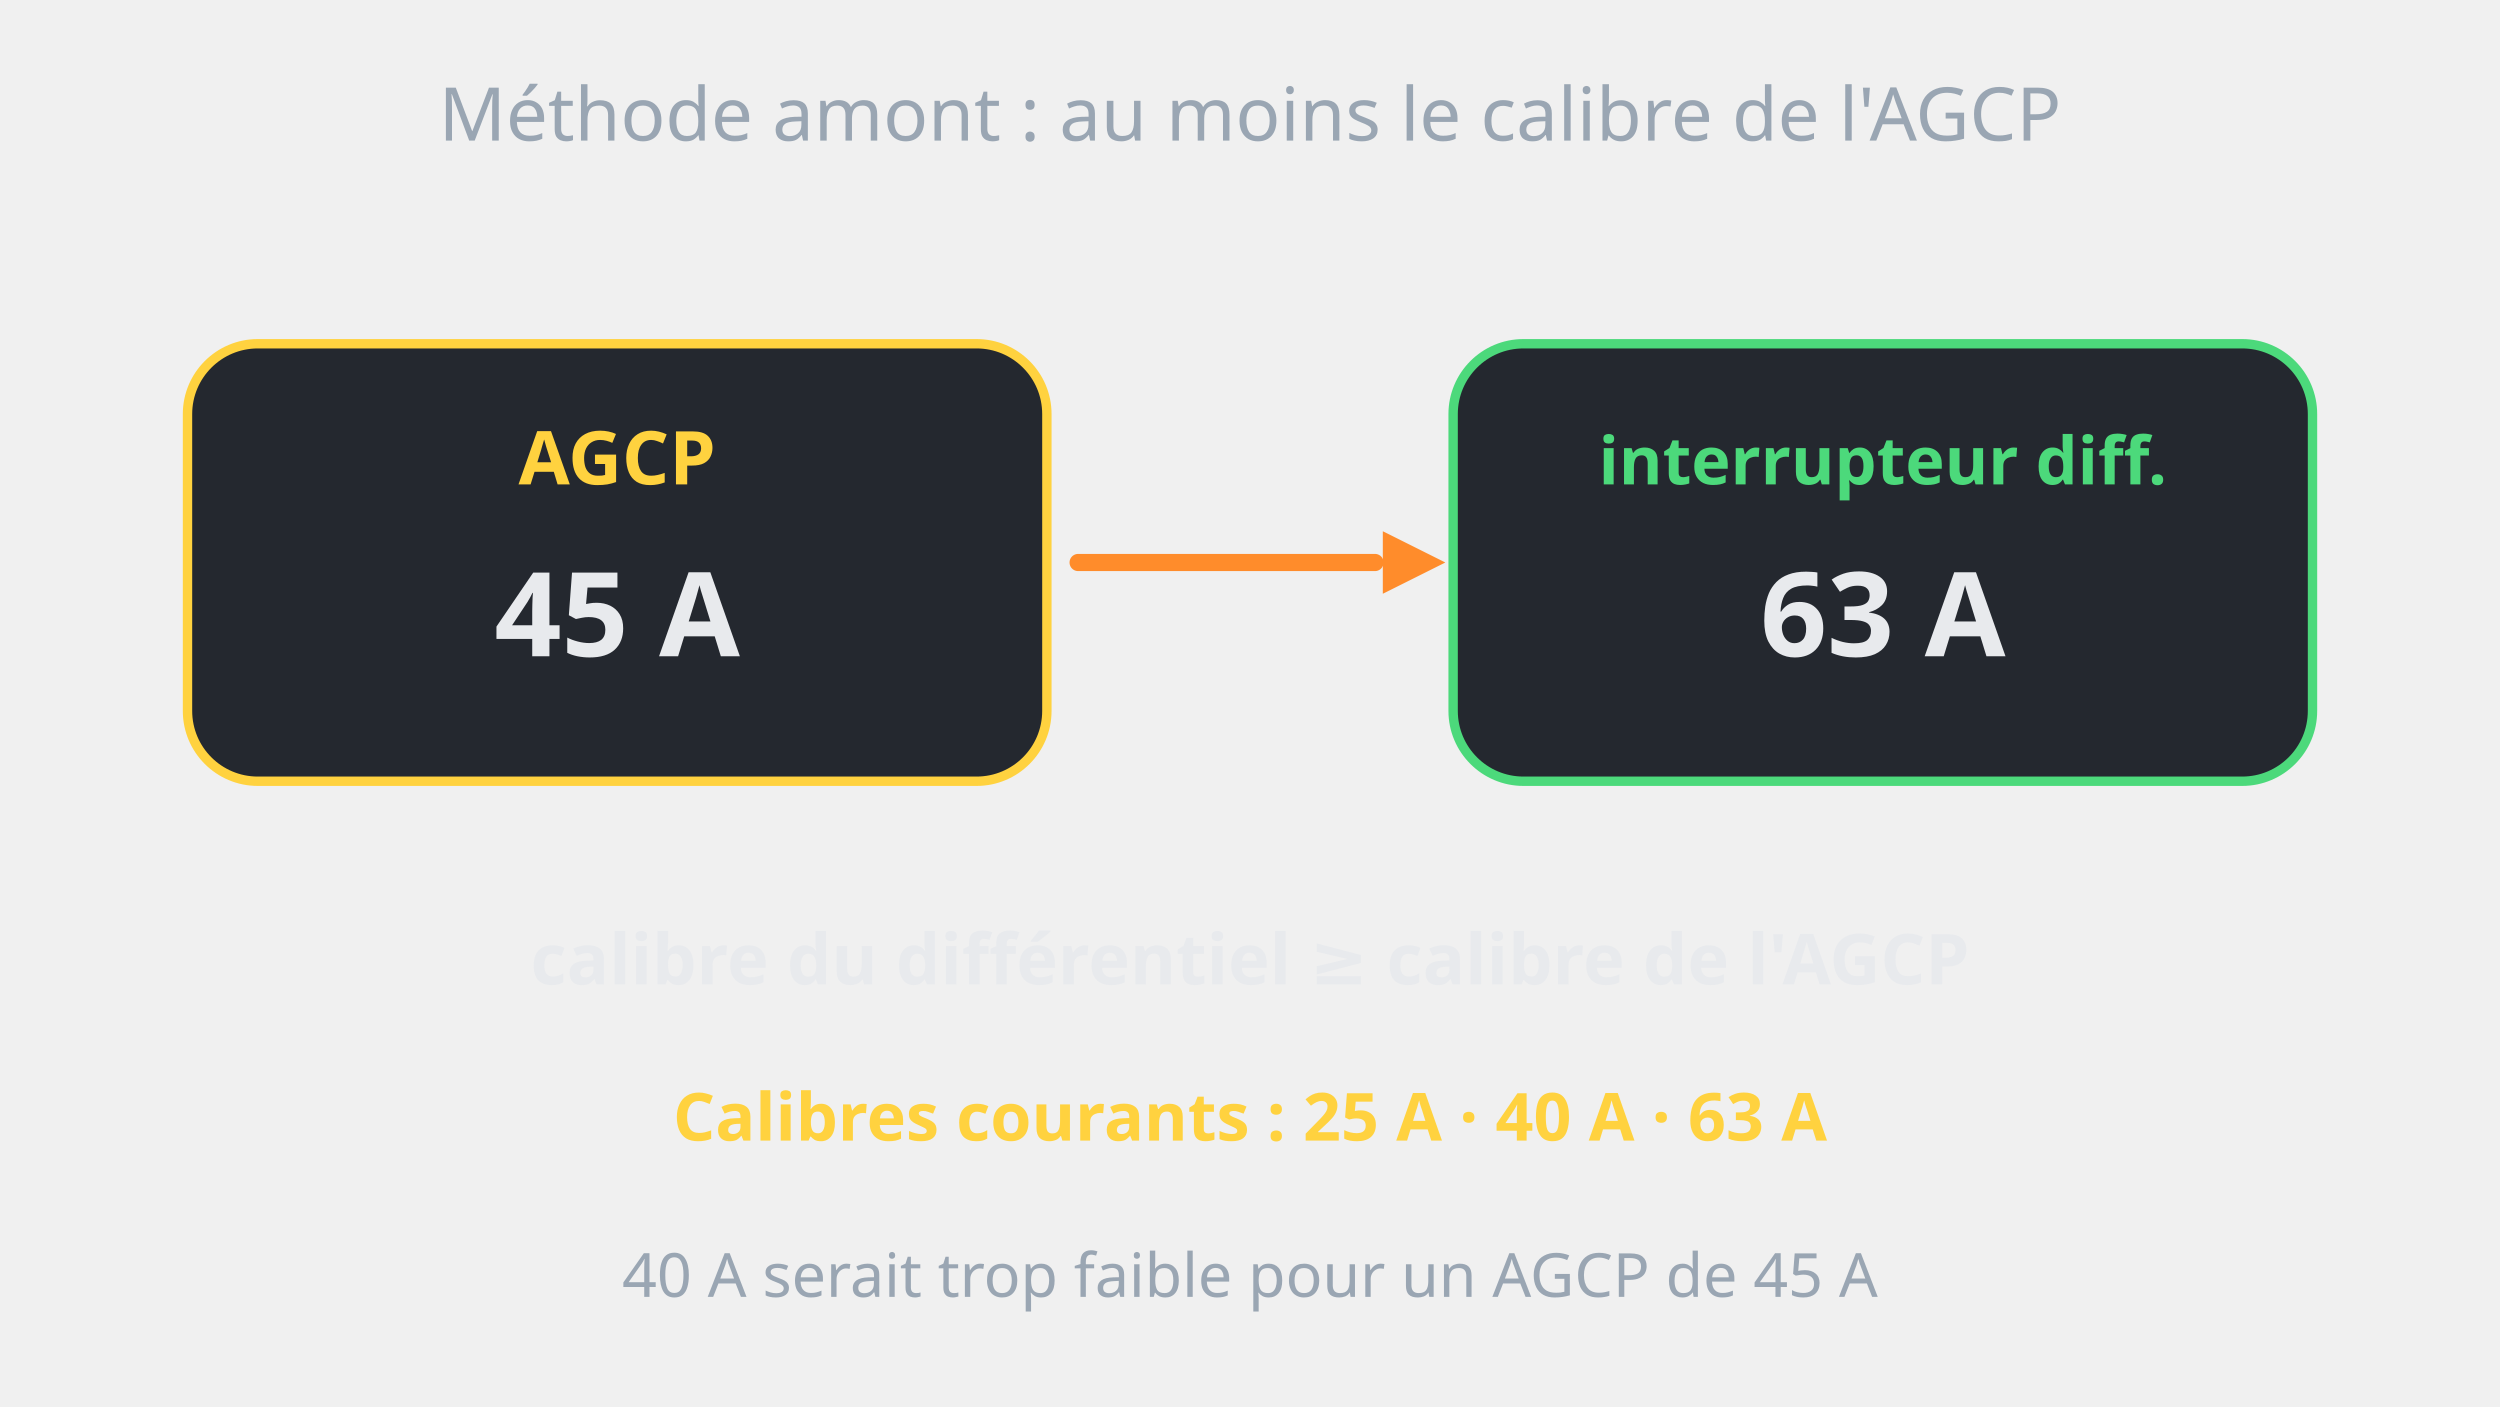
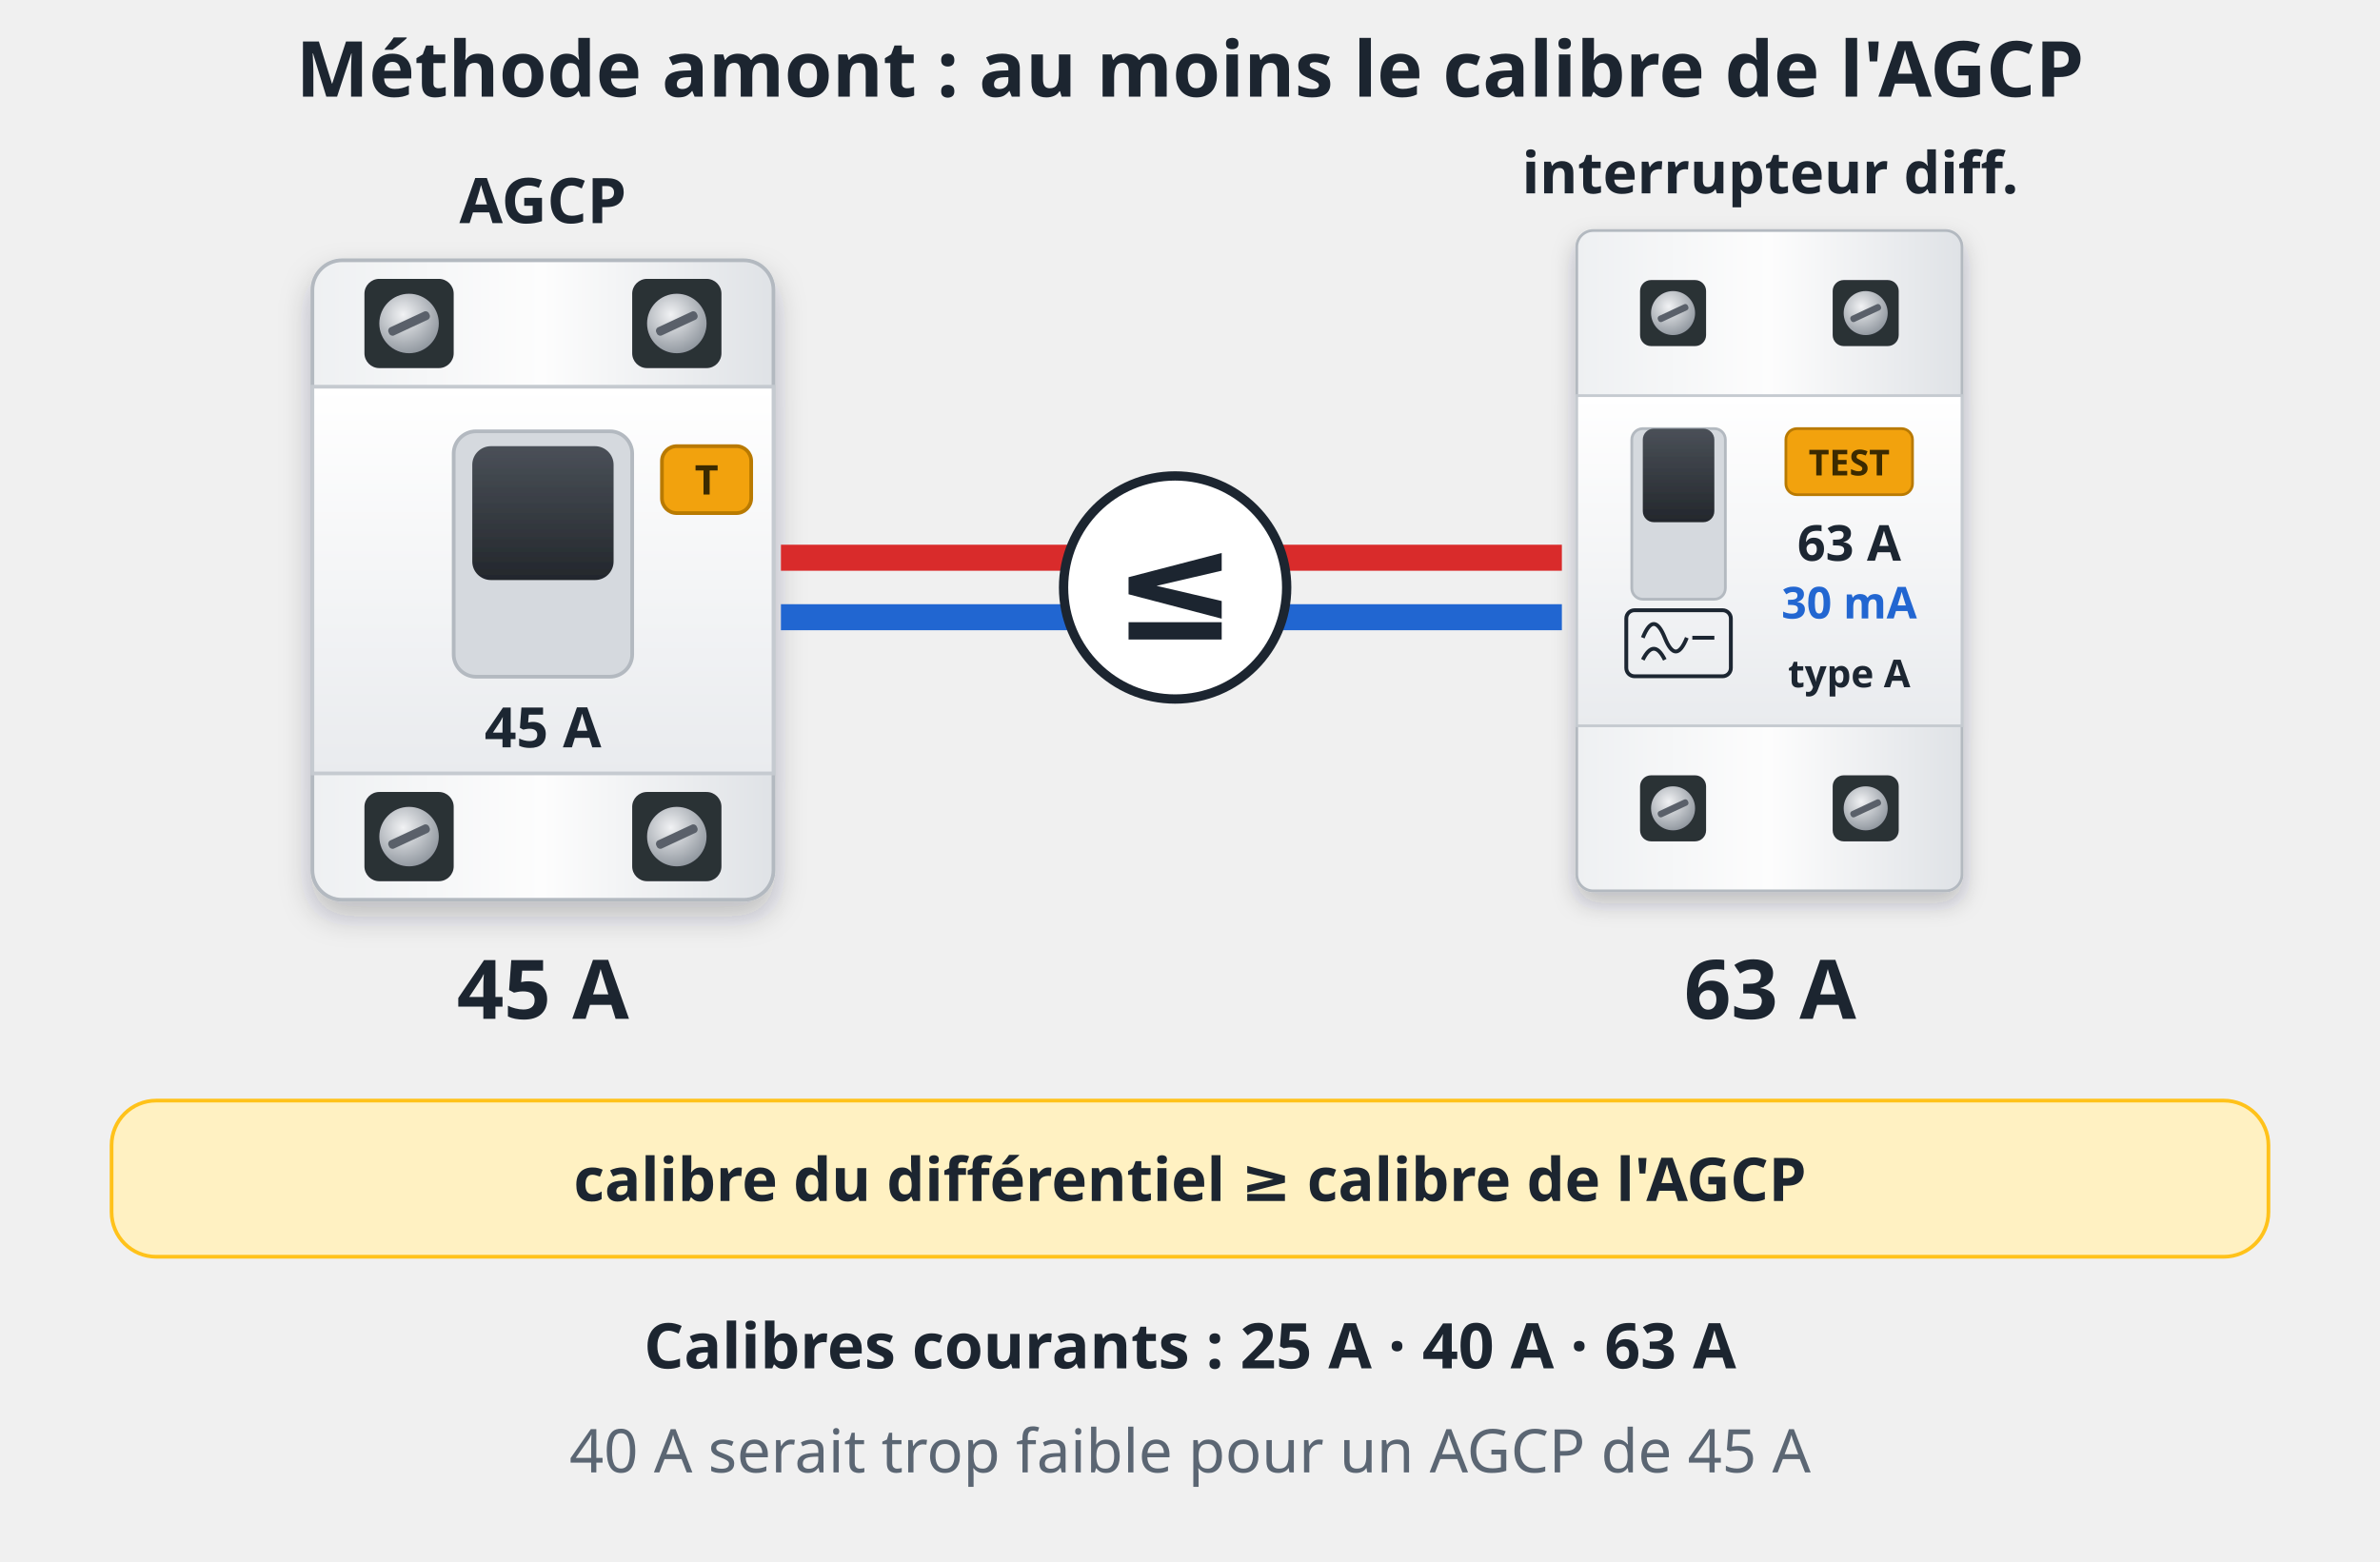
- <svg xmlns="http://www.w3.org/2000/svg" viewBox="0 0 320 180" font-family="'Segoe UI',system-ui,sans-serif" role="img" aria-label="Méthode amont : le calibre de l'interrupteur différentiel est au moins égal à celui du disjoncteur de branchement. Exemple : AGCP réglé sur 45 A, interrupteur différentiel de 63 A">
-   <text x="160" y="18" text-anchor="middle" font-size="9.5" fill="#9aa6b3" font-weight="normal">Méthode amont : au moins le calibre de l'AGCP</text>
-   <rect x="24" y="44" width="110" height="56" rx="9" fill="#24282f" stroke="#ffd23f" stroke-width="1.2" />
-   <text x="79" y="62" text-anchor="middle" font-size="9.5" fill="#ffd23f" font-weight="bold">AGCP</text>
-   <text x="79" y="84" text-anchor="middle" font-size="15" fill="#e8eaed" font-weight="bold">45 A</text>
-   <polyline points="138,72 176,72" fill="none" stroke="#ff8c2b" stroke-width="2.2" stroke-linecap="round" stroke-linejoin="round" />
-   <polygon points="185,72 177,68 177,76" fill="#ff8c2b" />
-   <rect x="186" y="44" width="110" height="56" rx="9" fill="#24282f" stroke="#4cd97b" stroke-width="1.2" />
-   <text x="241" y="62" text-anchor="middle" font-size="8.5" fill="#4cd97b" font-weight="bold">interrupteur diff.</text>
-   <text x="241" y="84" text-anchor="middle" font-size="15" fill="#e8eaed" font-weight="bold">63 A</text>
-   <text x="160" y="126" text-anchor="middle" font-size="9" fill="#e8eaed" font-weight="bold">calibre du différentiel ≥ calibre de l'AGCP</text>
-   <text x="160" y="146" text-anchor="middle" font-size="8.5" fill="#ffd23f" font-weight="bold">Calibres courants : 25 A · 40 A · 63 A</text>
-   <text x="160" y="166" text-anchor="middle" font-size="7.8" fill="#9aa6b3" font-weight="normal">40 A serait trop faible pour un AGCP de 45 A</text>
+ <svg xmlns="http://www.w3.org/2000/svg" viewBox="0 0 640 420" font-family="'Segoe UI',system-ui,sans-serif" role="img" aria-label="Méthode amont : le calibre de l'interrupteur différentiel est au moins égal à celui du disjoncteur de branchement. Exemple : AGCP réglé sur 45 A, interrupteur différentiel de 63 A">
+   <defs>
+     <linearGradient id="corps" x1="0" y1="0" x2="1" y2="0">
+       <stop offset="0" stop-color="#eef0f2" />
+       <stop offset=".5" stop-color="#fdfdfd" />
+       <stop offset="1" stop-color="#dfe2e6" />
+     </linearGradient>
+     <linearGradient id="nez" x1="0" y1="0" x2="0" y2="1">
+       <stop offset="0" stop-color="#ffffff" />
+       <stop offset="1" stop-color="#e9ebee" />
+     </linearGradient>
+     <linearGradient id="manette" x1="0" y1="0" x2="0" y2="1">
+       <stop offset="0" stop-color="#4a5058" />
+       <stop offset="1" stop-color="#23272c" />
+     </linearGradient>
+     <radialGradient id="vis" cx=".4" cy=".35" r=".7">
+       <stop offset="0" stop-color="#f1f2f4" />
+       <stop offset="1" stop-color="#8d949c" />
+     </radialGradient>
+     <linearGradient id="cuivreH" x1="0" y1="0" x2="0" y2="1">
+       <stop offset="0" stop-color="#f0b77a" />
+       <stop offset=".5" stop-color="#c9782f" />
+       <stop offset="1" stop-color="#8f4f17" />
+     </linearGradient>
+     <linearGradient id="cuivreV" x1="0" y1="0" x2="1" y2="0">
+       <stop offset="0" stop-color="#8f4f17" />
+       <stop offset=".45" stop-color="#f0b77a" />
+       <stop offset="1" stop-color="#9a5a1f" />
+     </linearGradient>
+     <linearGradient id="acierH" x1="0" y1="0" x2="0" y2="1">
+       <stop offset="0" stop-color="#f4f5f7" />
+       <stop offset=".5" stop-color="#aab1b9" />
+       <stop offset="1" stop-color="#7d858e" />
+     </linearGradient>
+     <linearGradient id="cylH" x1="0" y1="0" x2="0" y2="1">
+       <stop offset="0" stop-color="#d9dde1" />
+       <stop offset=".35" stop-color="#ffffff" />
+       <stop offset="1" stop-color="#c3c8ce" />
+     </linearGradient>
+     <linearGradient id="gaineV" x1="0" y1="0" x2="1" y2="0">
+       <stop offset="0" stop-color="#a81d1d" />
+       <stop offset=".4" stop-color="#ef4a4a" />
+       <stop offset="1" stop-color="#b02020" />
+     </linearGradient>
+     <linearGradient id="chaud" x1="0" y1="0" x2="1" y2="0">
+       <stop offset="0" stop-color="#3a3f46" />
+       <stop offset=".5" stop-color="#e8590c" />
+       <stop offset="1" stop-color="#ff3b1f" />
+     </linearGradient>
+     <filter id="ombre" x="-15%" y="-15%" width="130%" height="140%">
+       <feDropShadow dx="0" dy="4" stdDeviation="4" flood-color="#1b2430" flood-opacity=".25" />
+     </filter>
+     <g id="borne">
+       <rect x="-12" y="-12" width="24" height="24" rx="4" fill="#2b3036" />
+       <circle r="8" fill="url(#vis)" />
+       <rect x="-6" y="-1.2" width="12" height="2.4" rx="1" fill="#5a616a" transform="rotate(-25)" />
+     </g>
+   </defs>
+   <text x="320.0" y="26" text-anchor="middle" font-size="20.8" font-weight="800" fill="#1c2530">Méthode amont : au moins le calibre de l'AGCP</text>
+   <g transform="translate(84 70) scale(1.0)" filter="url(#ombre)">
+     <rect width="124" height="172" rx="8" fill="url(#corps)" stroke="#b3b9c0" />
+     <rect y="34" width="124" height="104" fill="url(#nez)" stroke="#c5cad0" />
+     <use href="#borne" x="26" y="17" />
+     <use href="#borne" x="98" y="17" />
+     <use href="#borne" x="26" y="155" />
+     <use href="#borne" x="98" y="155" />
+     <rect x="38" y="46" width="48" height="66" rx="6" fill="#d5d9de" stroke="#b3b9c0" />
+     <rect x="43" y="50" width="38" height="36" rx="5" fill="url(#manette)" />
+     <rect x="94" y="50" width="24" height="18" rx="4" fill="#f2a20c" stroke="#b97a05" />
+     <text x="106" y="63" text-anchor="middle" font-size="11" font-weight="800" fill="#3a2a00">T</text>
+     <text x="62" y="131" text-anchor="middle" font-size="15" font-weight="800" fill="#1c2530">45 A</text>
+   </g>
+   <text x="146" y="60" text-anchor="middle" font-size="16.9" font-weight="800" fill="#1c2530">AGCP</text>
+   <text x="146" y="274" text-anchor="middle" font-size="22.1" font-weight="800" fill="#1c2530">45 A</text>
+   <g transform="translate(424 62) scale(0.74)" filter="url(#ombre)">
+     <rect width="140" height="240" rx="6" fill="url(#corps)" stroke="#b3b9c0" />
+     <rect y="60" width="140" height="120" fill="url(#nez)" stroke="#c5cad0" />
+     <use href="#borne" x="35" y="30" />
+     <use href="#borne" x="105" y="30" />
+     <use href="#borne" x="35" y="210" />
+     <use href="#borne" x="105" y="210" />
+     <rect x="20" y="72" width="34" height="62" rx="4" fill="#d5d9de" stroke="#b3b9c0" />
+     <rect x="24" y="72" width="26" height="34" rx="4" fill="url(#manette)" />
+     <rect x="76" y="72" width="46" height="24" rx="4" fill="#f2a20c" stroke="#b97a05" />
+     <text x="99" y="89" text-anchor="middle" font-size="13" font-weight="800" fill="#3a2a00">TEST</text>
+     <text x="99" y="120" text-anchor="middle" font-size="18" font-weight="800" fill="#1c2530">63 A</text>
+     <text x="99" y="141" text-anchor="middle" font-size="16" font-weight="800" fill="#2166d1">30 mA</text>
+     <g transform="translate(0 -84)">
+       <rect x="18" y="222" width="38" height="24" rx="3" fill="none" stroke="#1c2530" stroke-width="1.4" />
+       <path d="M24 232 q4 -10 8 0 t8 0" fill="none" stroke="#1c2530" stroke-width="1.4" />
+       <path d="M24 240 q4 -8 8 0 M40 240 h0" fill="none" stroke="#1c2530" stroke-width="1.4" />
+       <path d="M42 232 h8" stroke="#1c2530" stroke-width="1.4" />
+     </g>
+     <text x="99" y="166" text-anchor="middle" font-size="14" font-weight="800" fill="#1c2530">type A</text>
+   </g>
+   <text x="476" y="52" text-anchor="middle" font-size="15.6" font-weight="800" fill="#1c2530">interrupteur diff.</text>
+   <text x="476" y="274" text-anchor="middle" font-size="22.1" font-weight="800" fill="#1c2530">63 A</text>
+   <path d="M210 150 H420" stroke="#d92b2b" stroke-width="7" />
+   <path d="M210 166 H420" stroke="#2166d1" stroke-width="7" />
+   <circle cx="316" cy="158" r="30" fill="#fff" stroke="#1c2530" stroke-width="2.5" />
+   <text x="316" y="172" text-anchor="middle" font-size="40" font-weight="800" fill="#1c2530">≤</text>
+   <rect x="30" y="296" width="580" height="42" rx="12" fill="#fff1c2" stroke="#ffc21a" />
+   <text x="320" y="323" text-anchor="middle" font-size="16.2" font-weight="800" fill="#1c2530">calibre du différentiel ≥ calibre de l'AGCP</text>
+   <text x="320" y="368" text-anchor="middle" font-size="16.9" font-weight="800" fill="#1c2530">Calibres courants : 25 A · 40 A · 63 A</text>
+   <text x="320" y="396" text-anchor="middle" font-size="16.2" font-weight="500" fill="#5b6673">40 A serait trop faible pour un AGCP de 45 A</text>
</svg>
